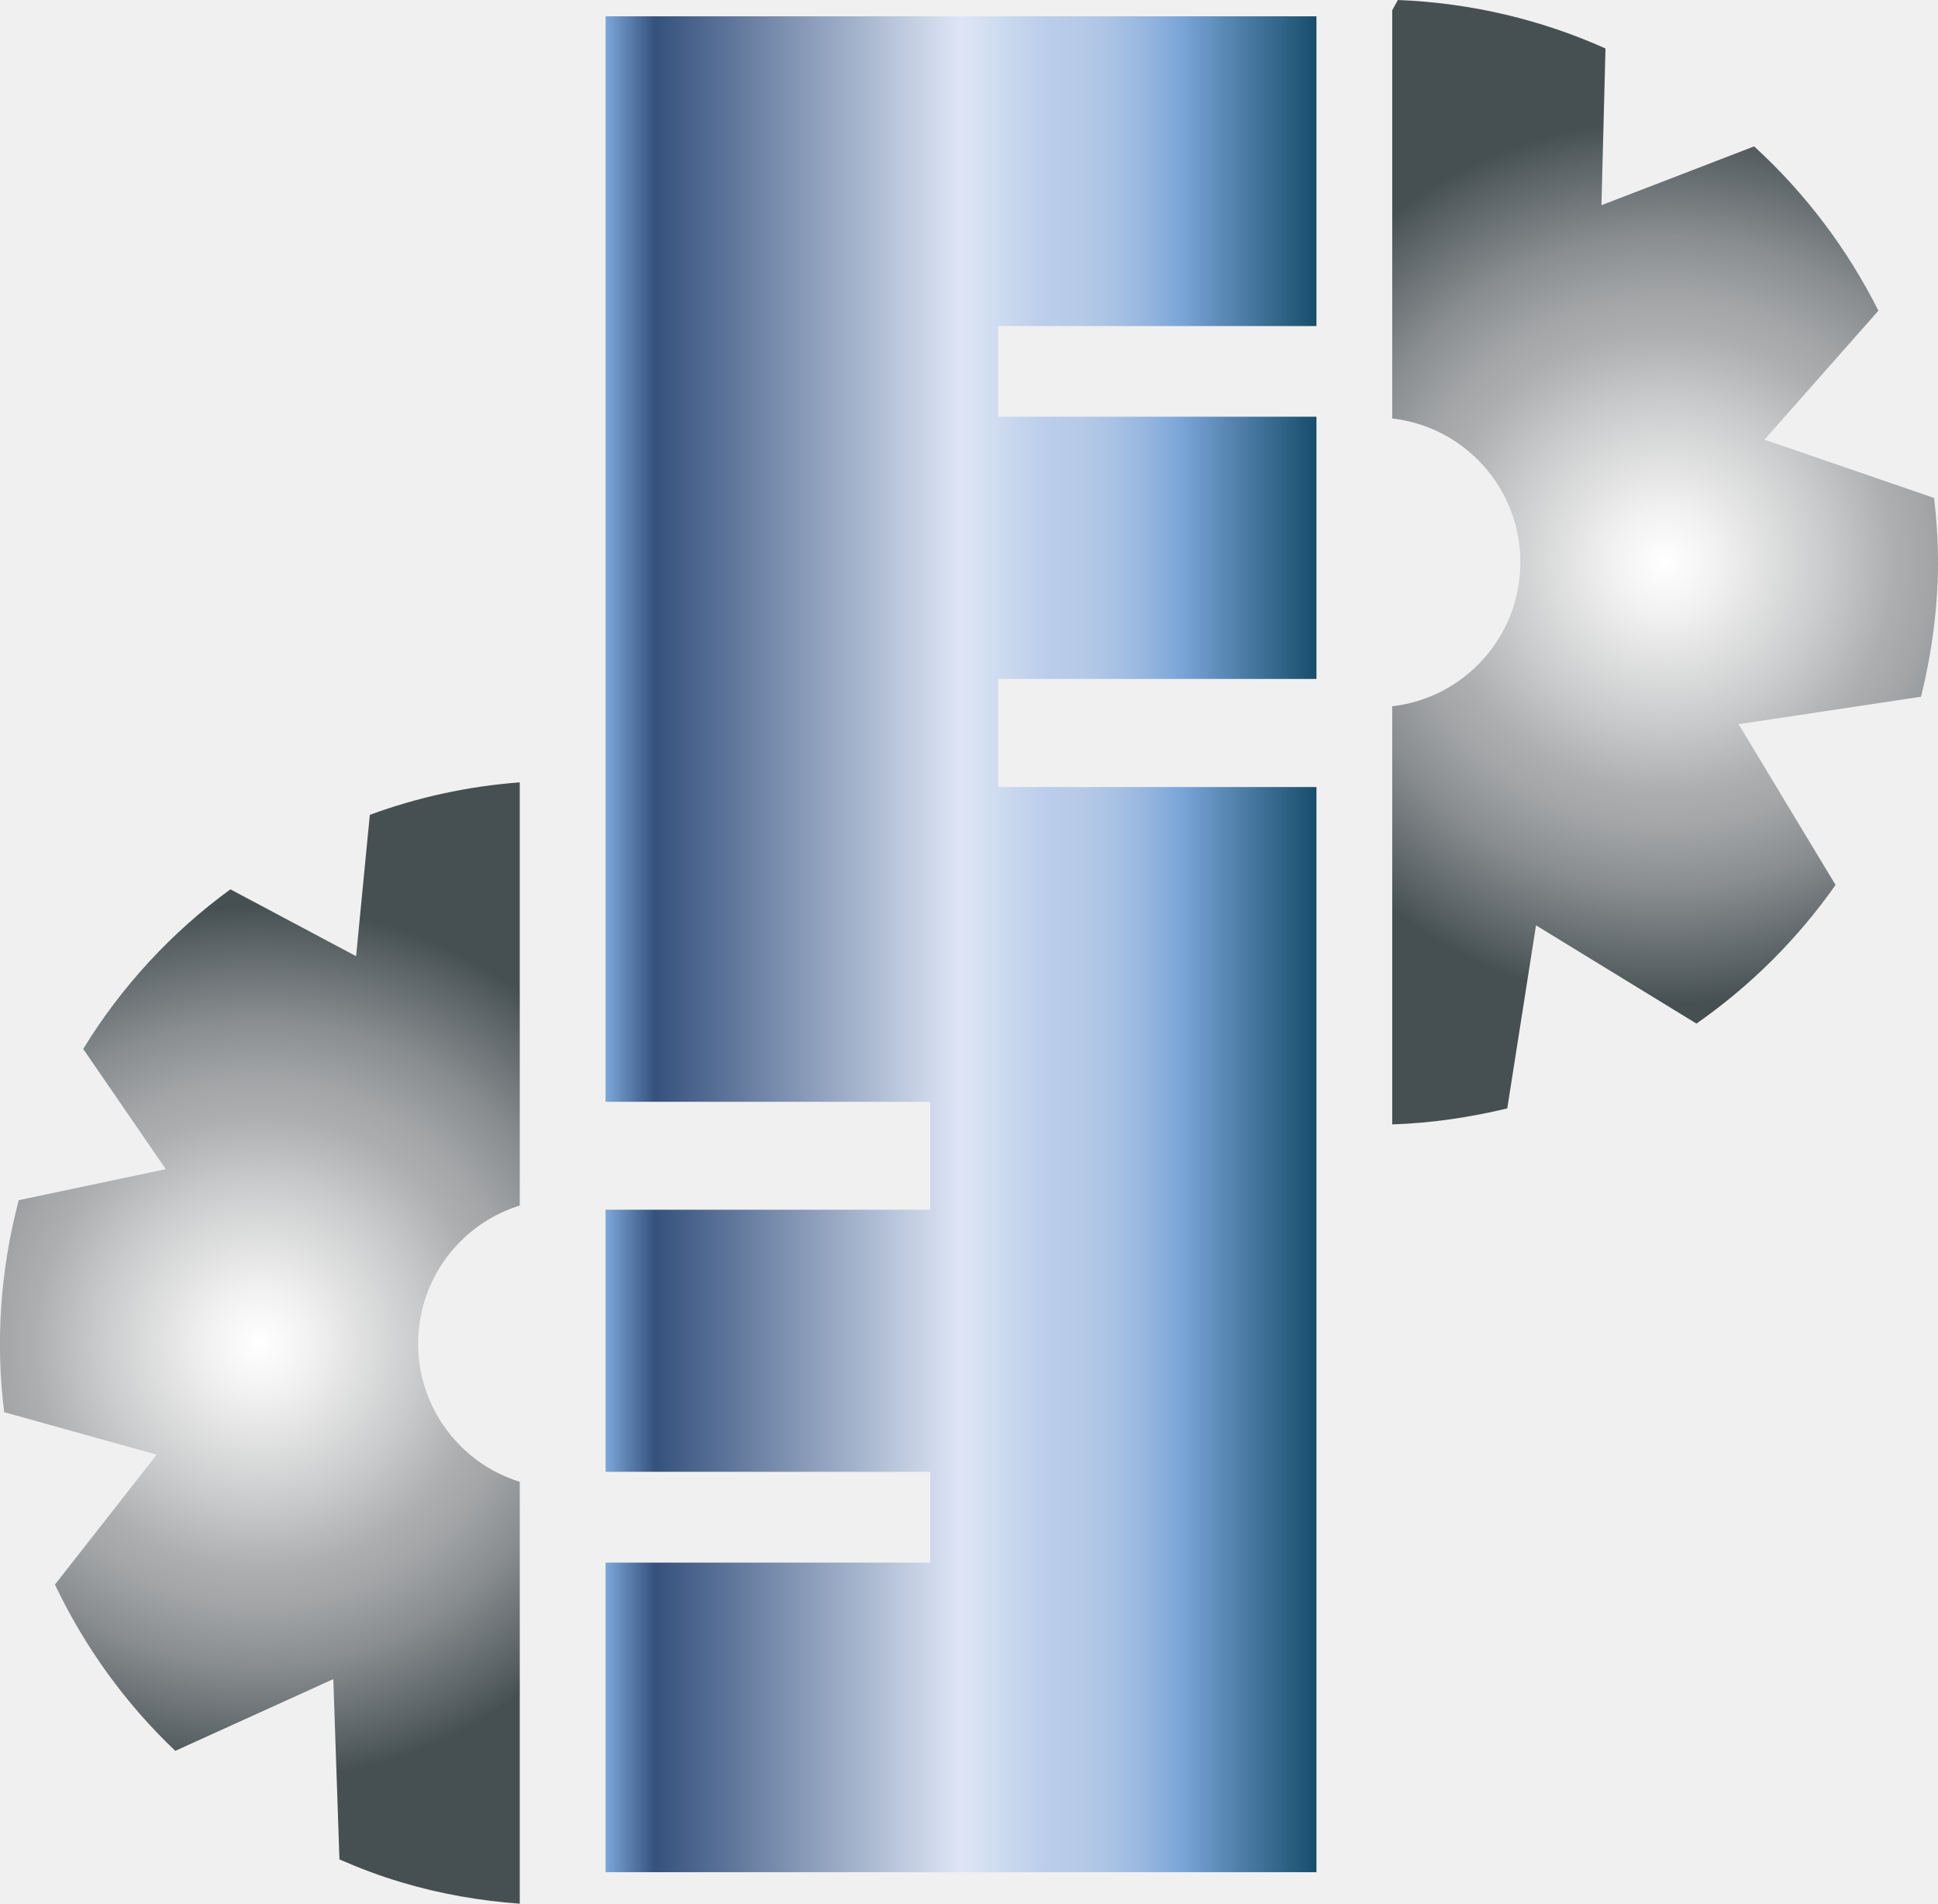
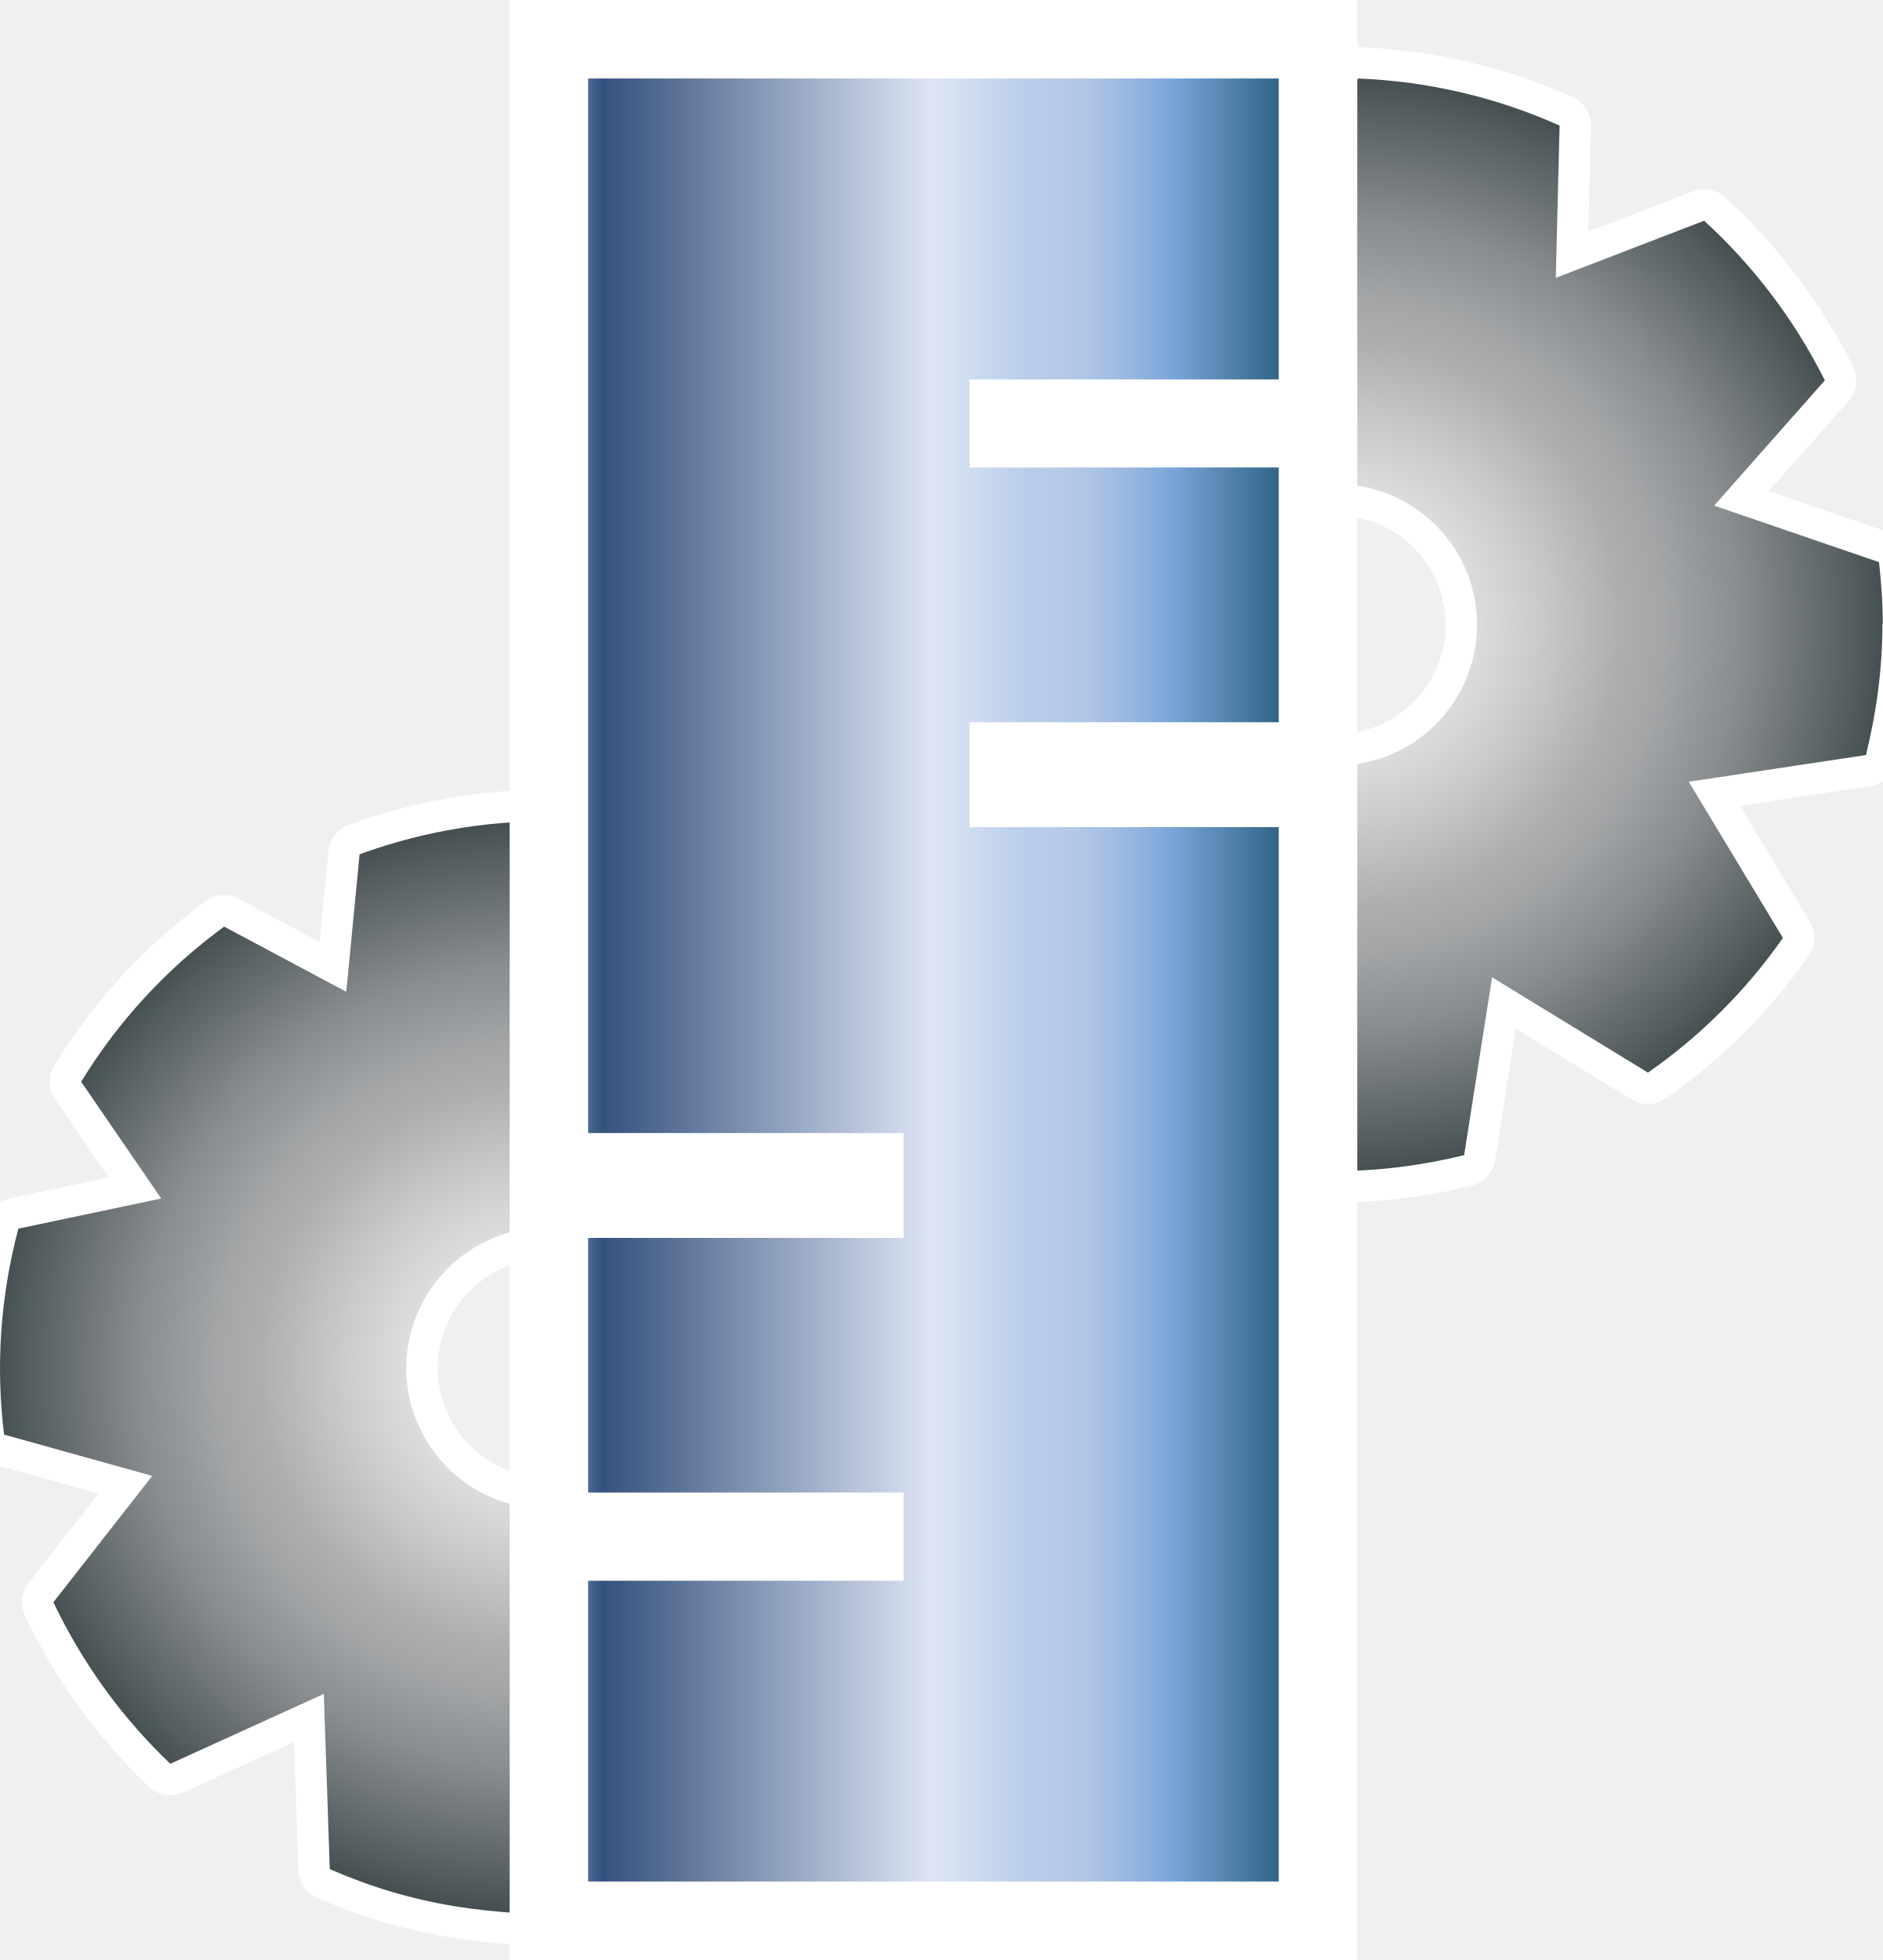
- <svg xmlns="http://www.w3.org/2000/svg" xmlns:xlink="http://www.w3.org/1999/xlink" id="a" data-name="Layer 1" viewBox="0 0 119.95 117.82">
-   <defs>
-     <style>
+ <svg xmlns="http://www.w3.org/2000/svg" xmlns:xlink="http://www.w3.org/1999/xlink" id="a" data-name="Layer 1" viewBox="0 0 119.95 124.86" version="1.1">
+   <defs id="defs20">
+     <style id="style1">
      .e {
        fill: url(#c);
      }

-       .e, .f, .g {
+       .e, .f, .g, .h {
        stroke-width: 0px;
      }

      .f {
        fill: url(#b);
      }

      .g {
        fill: url(#d);
      }
+ 
+       .h {
+         fill: #231f20;
+       }
    </style>
-     <radialGradient id="b" data-name="Steel Radial" cx="103.06" cy="34.8" fx="103.06" fy="34.8" r="27.35" gradientUnits="userSpaceOnUse">
-       <stop offset="0" stop-color="#e5e2df" />
-       <stop offset="0" stop-color="#f1efed" />
-       <stop offset="0" stop-color="#fff" />
-       <stop offset=".13" stop-color="#f0f0f0" />
-       <stop offset=".37" stop-color="#c9cacb" />
-       <stop offset=".52" stop-color="#adaeb0" />
-       <stop offset=".6" stop-color="#a3a5a7" />
-       <stop offset=".74" stop-color="#898d8f" />
-       <stop offset=".91" stop-color="#5e6669" />
-       <stop offset="1" stop-color="#465053" />
+     <radialGradient id="b" data-name="Steel Radial" cx="85.14" cy="38.8" fx="85.14" fy="38.8" r="34.81" gradientUnits="userSpaceOnUse">
+       <stop offset="0" stop-color="#e5e2df" id="stop1" />
+       <stop offset="0" stop-color="#f1efed" id="stop2" />
+       <stop offset="0" stop-color="#fff" id="stop3" />
+       <stop offset=".13" stop-color="#f0f0f0" id="stop4" />
+       <stop offset=".37" stop-color="#c9cacb" id="stop5" />
+       <stop offset=".52" stop-color="#adaeb0" id="stop6" />
+       <stop offset=".6" stop-color="#a3a5a7" id="stop7" />
+       <stop offset=".74" stop-color="#898d8f" id="stop8" />
+       <stop offset=".91" stop-color="#5e6669" id="stop9" />
+       <stop offset="1" stop-color="#465053" id="stop10" />
    </radialGradient>
-     <radialGradient id="c" data-name="Steel Radial" cx="16.09" cy="83.12" fx="16.09" fy="83.12" r="27.05" xlink:href="#b" />
-     <linearGradient id="d" data-name="Blue Steel" x1="37.48" y1="58.44" x2="81.48" y2="58.44" gradientUnits="userSpaceOnUse">
-       <stop offset="0" stop-color="#7da7d9" />
-       <stop offset=".07" stop-color="#35517d" />
-       <stop offset=".5" stop-color="#dee6f5" />
-       <stop offset=".62" stop-color="#bacdea" />
-       <stop offset=".67" stop-color="#b6cae8" />
-       <stop offset=".71" stop-color="#aac3e5" />
-       <stop offset=".76" stop-color="#96b6df" />
-       <stop offset=".81" stop-color="#7aa5d8" />
-       <stop offset=".81" stop-color="#7aa5d8" />
-       <stop offset="1" stop-color="#174d6b" />
+     <radialGradient id="c" data-name="Steel Radial" cx="34.56" cy="86.09" fx="34.56" fy="86.09" r="34.67" xlink:href="#b" gradientTransform="translate(0,1)" />
+     <linearGradient id="d" data-name="Blue Steel" x1="34.97" y1="61.43" x2="83.97" y2="61.43" gradientUnits="userSpaceOnUse">
+       <stop offset="0" stop-color="#7da7d9" id="stop11" />
+       <stop offset=".07" stop-color="#35517d" id="stop12" />
+       <stop offset=".5" stop-color="#dee6f5" id="stop13" />
+       <stop offset=".62" stop-color="#bacdea" id="stop14" />
+       <stop offset=".67" stop-color="#b6cae8" id="stop15" />
+       <stop offset=".71" stop-color="#aac3e5" id="stop16" />
+       <stop offset=".76" stop-color="#96b6df" id="stop17" />
+       <stop offset=".81" stop-color="#7aa5d8" id="stop18" />
+       <stop offset=".81" stop-color="#7aa5d8" id="stop19" />
+       <stop offset="1" stop-color="#174d6b" id="stop20" />
    </linearGradient>
+     <radialGradient xlink:href="#b" id="radialGradient22" gradientUnits="userSpaceOnUse" cx="85.14" cy="38.8" fx="85.14" fy="38.8" r="34.81" gradientTransform="translate(0,1)" />
  </defs>
-   <path class="f" d="m119.95,34.77c0-1.34-.09-2.66-.24-3.95l-10.5-3.61,7.05-7.98c-1.93-3.85-4.54-7.29-7.69-10.17l-9.45,3.64.25-9.7c-3.95-1.77-8.28-2.82-12.85-3l-.35.63v25.27c4.47.51,7.93,4.3,7.93,8.9s-3.46,8.4-7.93,8.91v25.88c2.45-.08,4.82-.44,7.12-.99l1.78-11.33,9.93,6.08c3.35-2.34,6.26-5.24,8.61-8.58l-6-9.95,11.29-1.7c.66-2.68,1.05-5.47,1.05-8.35Z" />
-   <path class="e" d="m32.17,74.61v-26.19c-3.2.24-6.31.92-9.28,2.01l-.85,8.75-7.78-4.14c-3.6,2.63-6.71,5.96-9.11,9.88l5.11,7.44-9.1,1.92C0,78.69-.28,83.12.26,87.4l9.44,2.63-6.3,8.04c1.83,3.84,4.34,7.34,7.45,10.29l9.78-4.44.38,11.16c1.24.54,2.52,1.03,3.85,1.42,2.43.73,4.88,1.14,7.31,1.32v-26.11c-4.68-1.46-7.32-6.41-5.92-11.11.89-2.96,3.17-5.13,5.92-5.99Z" />
-   <polygon class="g" points="81.48 48.71 81.48 115.87 37.48 115.87 37.48 96.71 57.58 96.71 57.58 91.09 37.48 91.09 37.48 74.87 57.58 74.87 57.58 68.19 37.48 68.19 37.48 1.01 81.48 1.01 81.48 20.18 61.78 20.18 61.78 25.79 81.48 25.79 81.48 42.02 61.78 42.02 61.78 48.71 81.48 48.71" />
+   <path class="f" d="m 119.95,39.76 c 0,-1.34 -0.09,-2.65 -0.24,-3.95 l -10.5,-3.6 7.05,-7.98 c -1.93,-3.85 -4.54,-7.29 -7.69,-10.17 L 99.12,17.7 99.36,8 C 95.41,6.23 91.08,5.18 86.52,5 l -4.46,8.07 -5.59,-7.02 c -4.46,1.14 -8.56,3.13 -12.14,5.8 l 1.69,8.64 -8.64,-1.75 c -2.7,3.55 -4.72,7.63 -5.9,12.07 l 7.02,5.67 -8.17,4.44 c 0.15,4.55 1.15,8.88 2.88,12.83 l 9.8,-0.18 -3.74,9.51 c 2.85,3.15 6.26,5.78 10.08,7.73 l 8.1,-7.06 3.55,10.59 c 1.35,0.16 2.71,0.26 4.1,0.26 2.82,0 5.55,-0.37 8.18,-1.01 l 1.78,-11.33 9.93,6.07 c 3.35,-2.33 6.26,-5.24 8.6,-8.58 l -6,-9.95 11.29,-1.7 c 0.66,-2.68 1.05,-5.47 1.05,-8.35 z m -34.81,9 c -4.95,0 -8.96,-4.01 -8.96,-8.96 0,-4.95 4.01,-8.96 8.96,-8.96 4.95,0 8.96,4.01 8.96,8.96 0,4.95 -4.01,8.96 -8.96,8.96 z" id="path20" style="fill:url(#radialGradient22);stroke:#ffffff;stroke-width:4;stroke-linejoin:round;stroke-dasharray:none;stroke-opacity:1;paint-order:stroke fill markers" />
+   <path class="e" d="m 68.21,97.07 c 0.38,-1.28 0.67,-2.57 0.9,-3.86 l -9.03,-6.45 9.04,-5.63 C 68.38,76.89 66.85,72.84 64.66,69.19 l -10.09,0.78 3.01,-9.22 C 54.31,57.92 50.45,55.68 46.13,54.2 l -6.58,6.46 -3.35,-8.32 c -4.6,-0.18 -9.1,0.55 -13.29,2.08 l -0.85,8.76 -7.78,-4.15 c -3.6,2.63 -6.71,5.96 -9.11,9.88 l 5.1,7.44 -9.1,1.92 C 0,82.68 -0.27,87.11 0.26,91.39 l 9.44,2.63 -6.3,8.05 c 1.83,3.84 4.34,7.33 7.45,10.29 l 9.78,-4.45 0.38,11.16 c 1.24,0.54 2.52,1.02 3.85,1.42 2.71,0.81 5.43,1.23 8.13,1.38 l 4.95,-10.34 7.78,8.66 c 3.87,-1.28 7.49,-3.23 10.7,-5.76 l -2.9,-11.25 11.3,1.6 c 1.4,-2.38 2.57,-4.94 3.39,-7.7 z M 32.28,95.74 c -4.74,-1.42 -7.44,-6.41 -6.02,-11.15 1.42,-4.74 6.41,-7.44 11.15,-6.02 4.74,1.42 7.44,6.41 6.02,11.15 -1.42,4.74 -6.41,7.44 -11.15,6.02 z" id="path21" style="fill:url(#c);stroke:#ffffff;stroke-width:4;stroke-linejoin:round;stroke-dasharray:none;stroke-opacity:1;paint-order:stroke fill markers" />
+   <g id="g22" transform="translate(0,1)">
+     <polygon class="g" points="83.97,1.5 83.97,25.68 64.28,25.68 64.28,26.28 83.97,26.28 83.97,47.51 64.28,47.51 64.28,49.2 83.97,49.2 83.97,121.36 34.97,121.36 34.97,97.2 55.08,97.2 55.08,96.58 34.97,96.58 34.97,75.37 55.08,75.37 55.08,73.68 34.97,73.68 34.97,1.5 " id="polygon21" style="fill:url(#d)" />
+     <path class="h" d="m 81.47,4 v 19.17 h -19.7 v 5.61 h 19.7 v 16.23 h -19.7 v 6.68 h 19.7 v 67.17 h -44 V 99.7 h 20.1 V 94.08 H 37.47 V 77.86 h 20.1 V 71.18 H 37.47 V 4 h 44 m 5,-5 h -54 v 124.86 h 54 z" id="path22" style="fill:#ffffff;fill-opacity:1" />
+   </g>
</svg>
